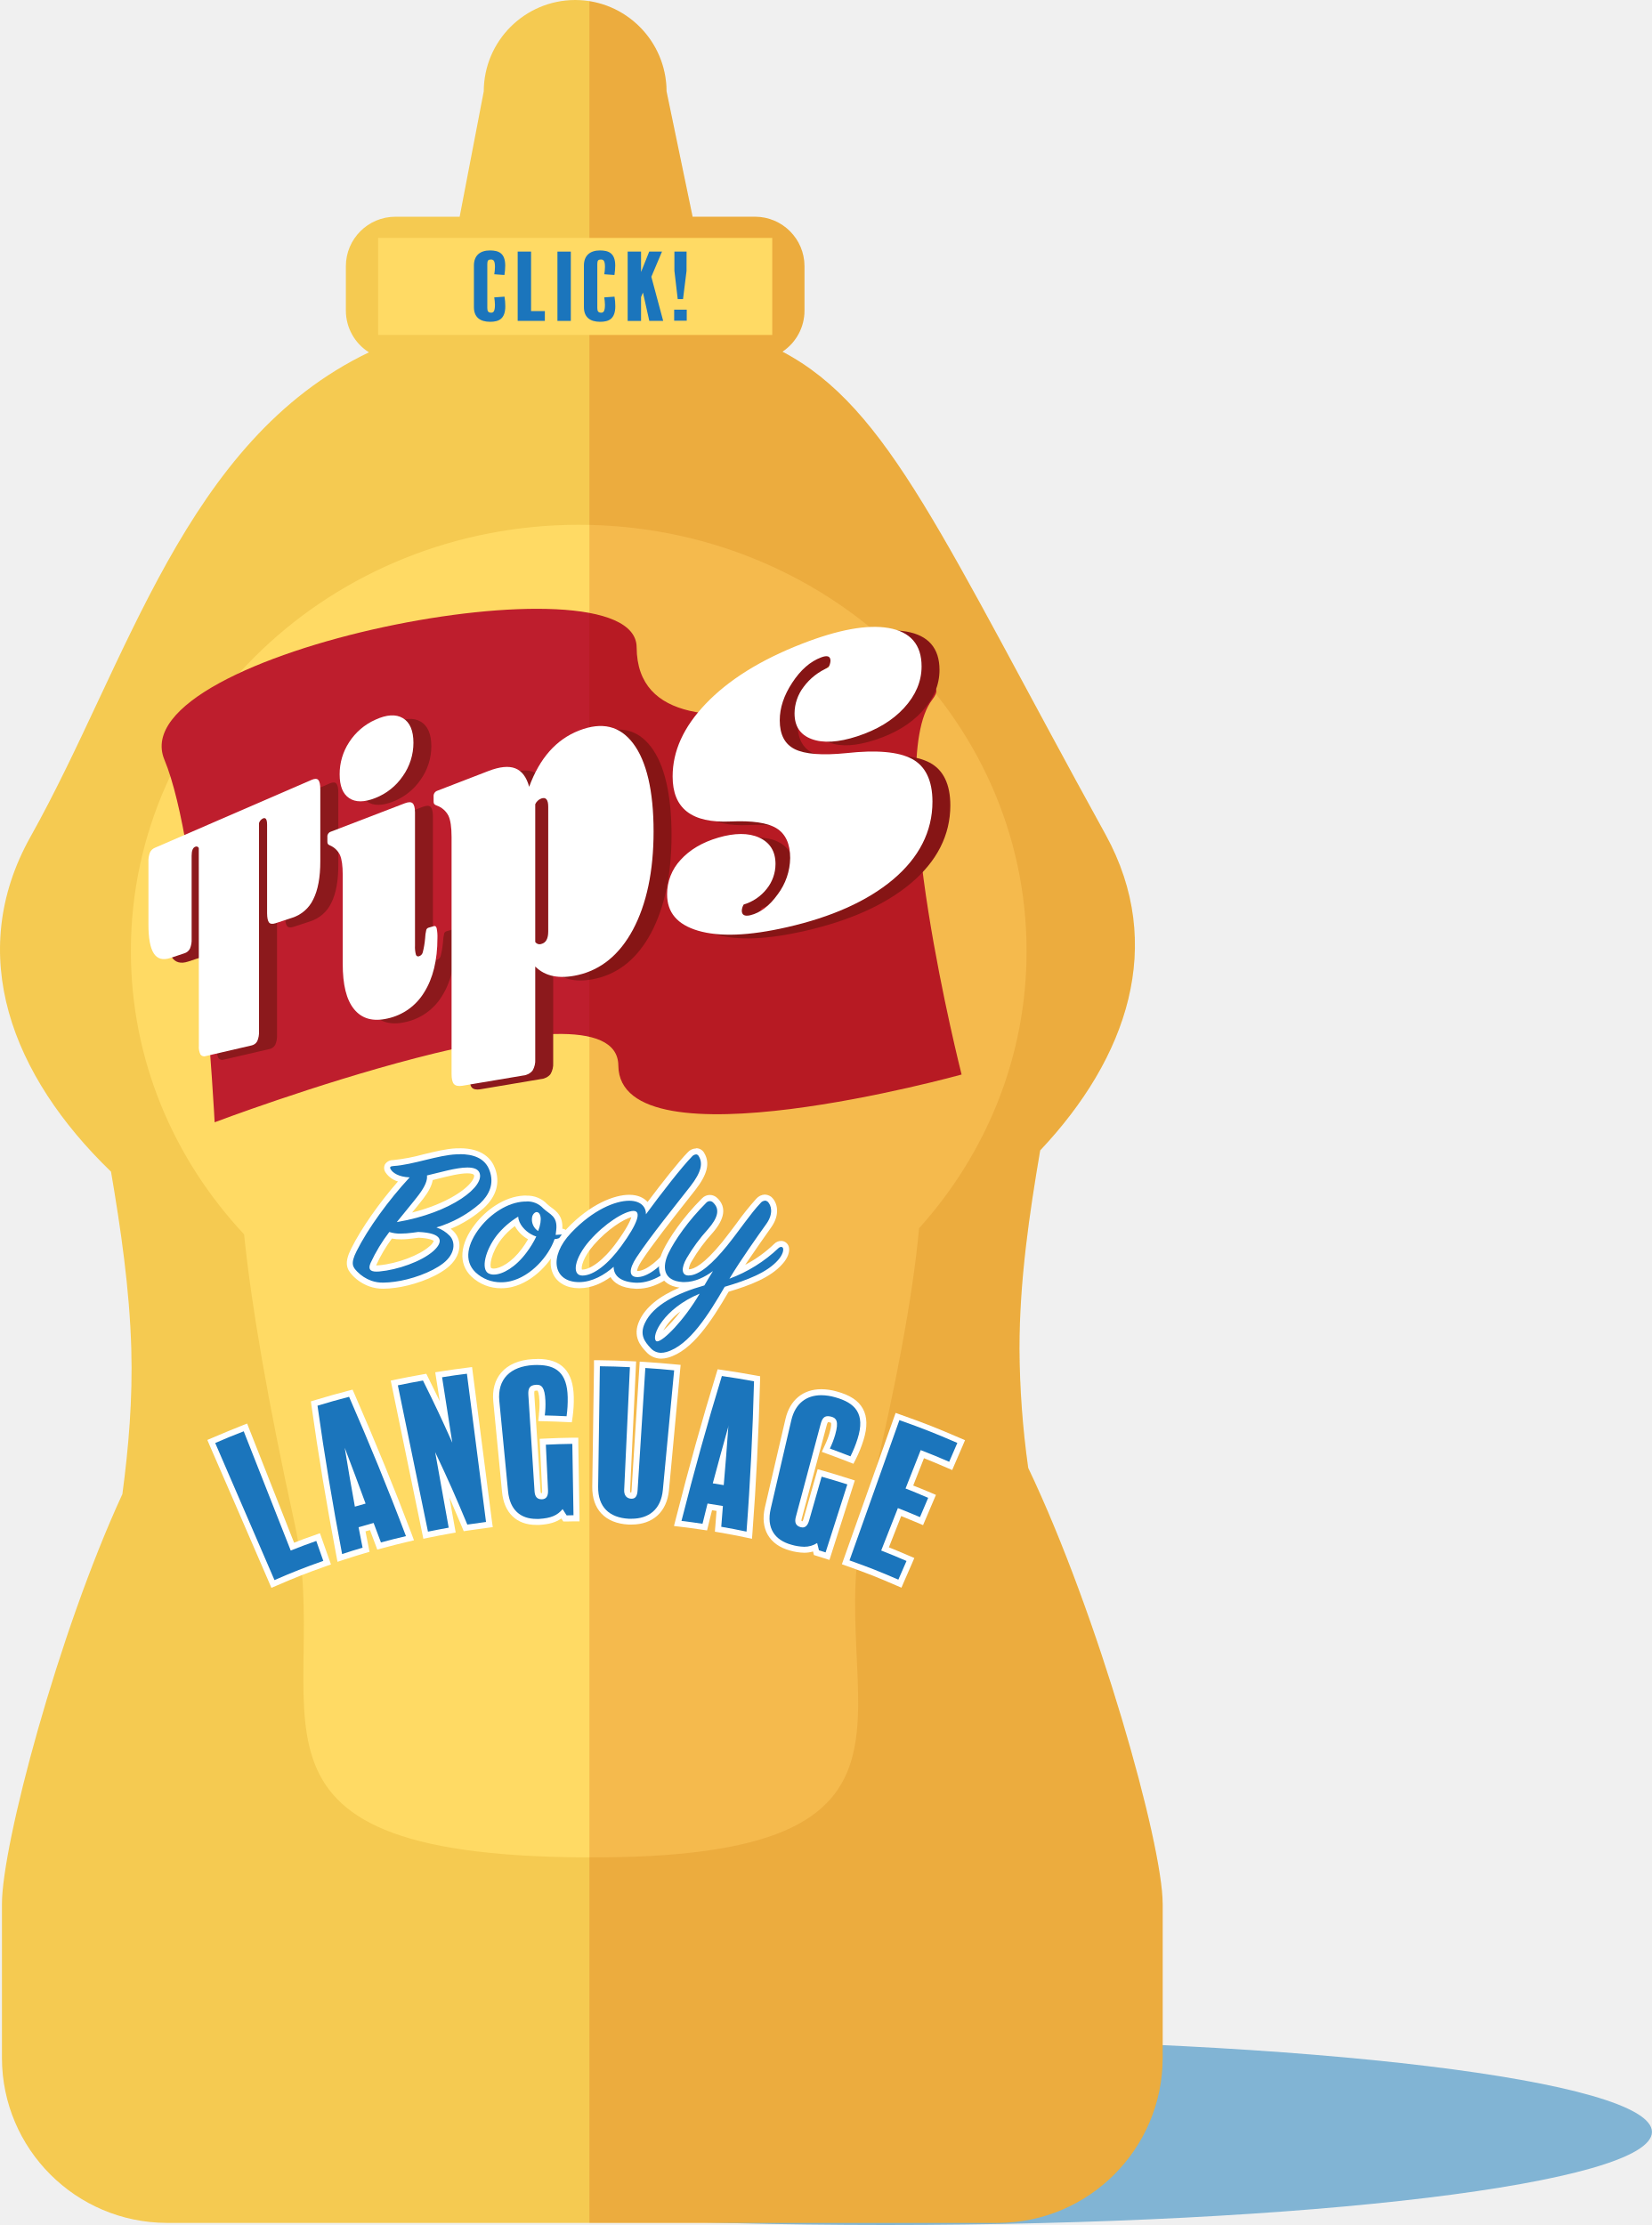
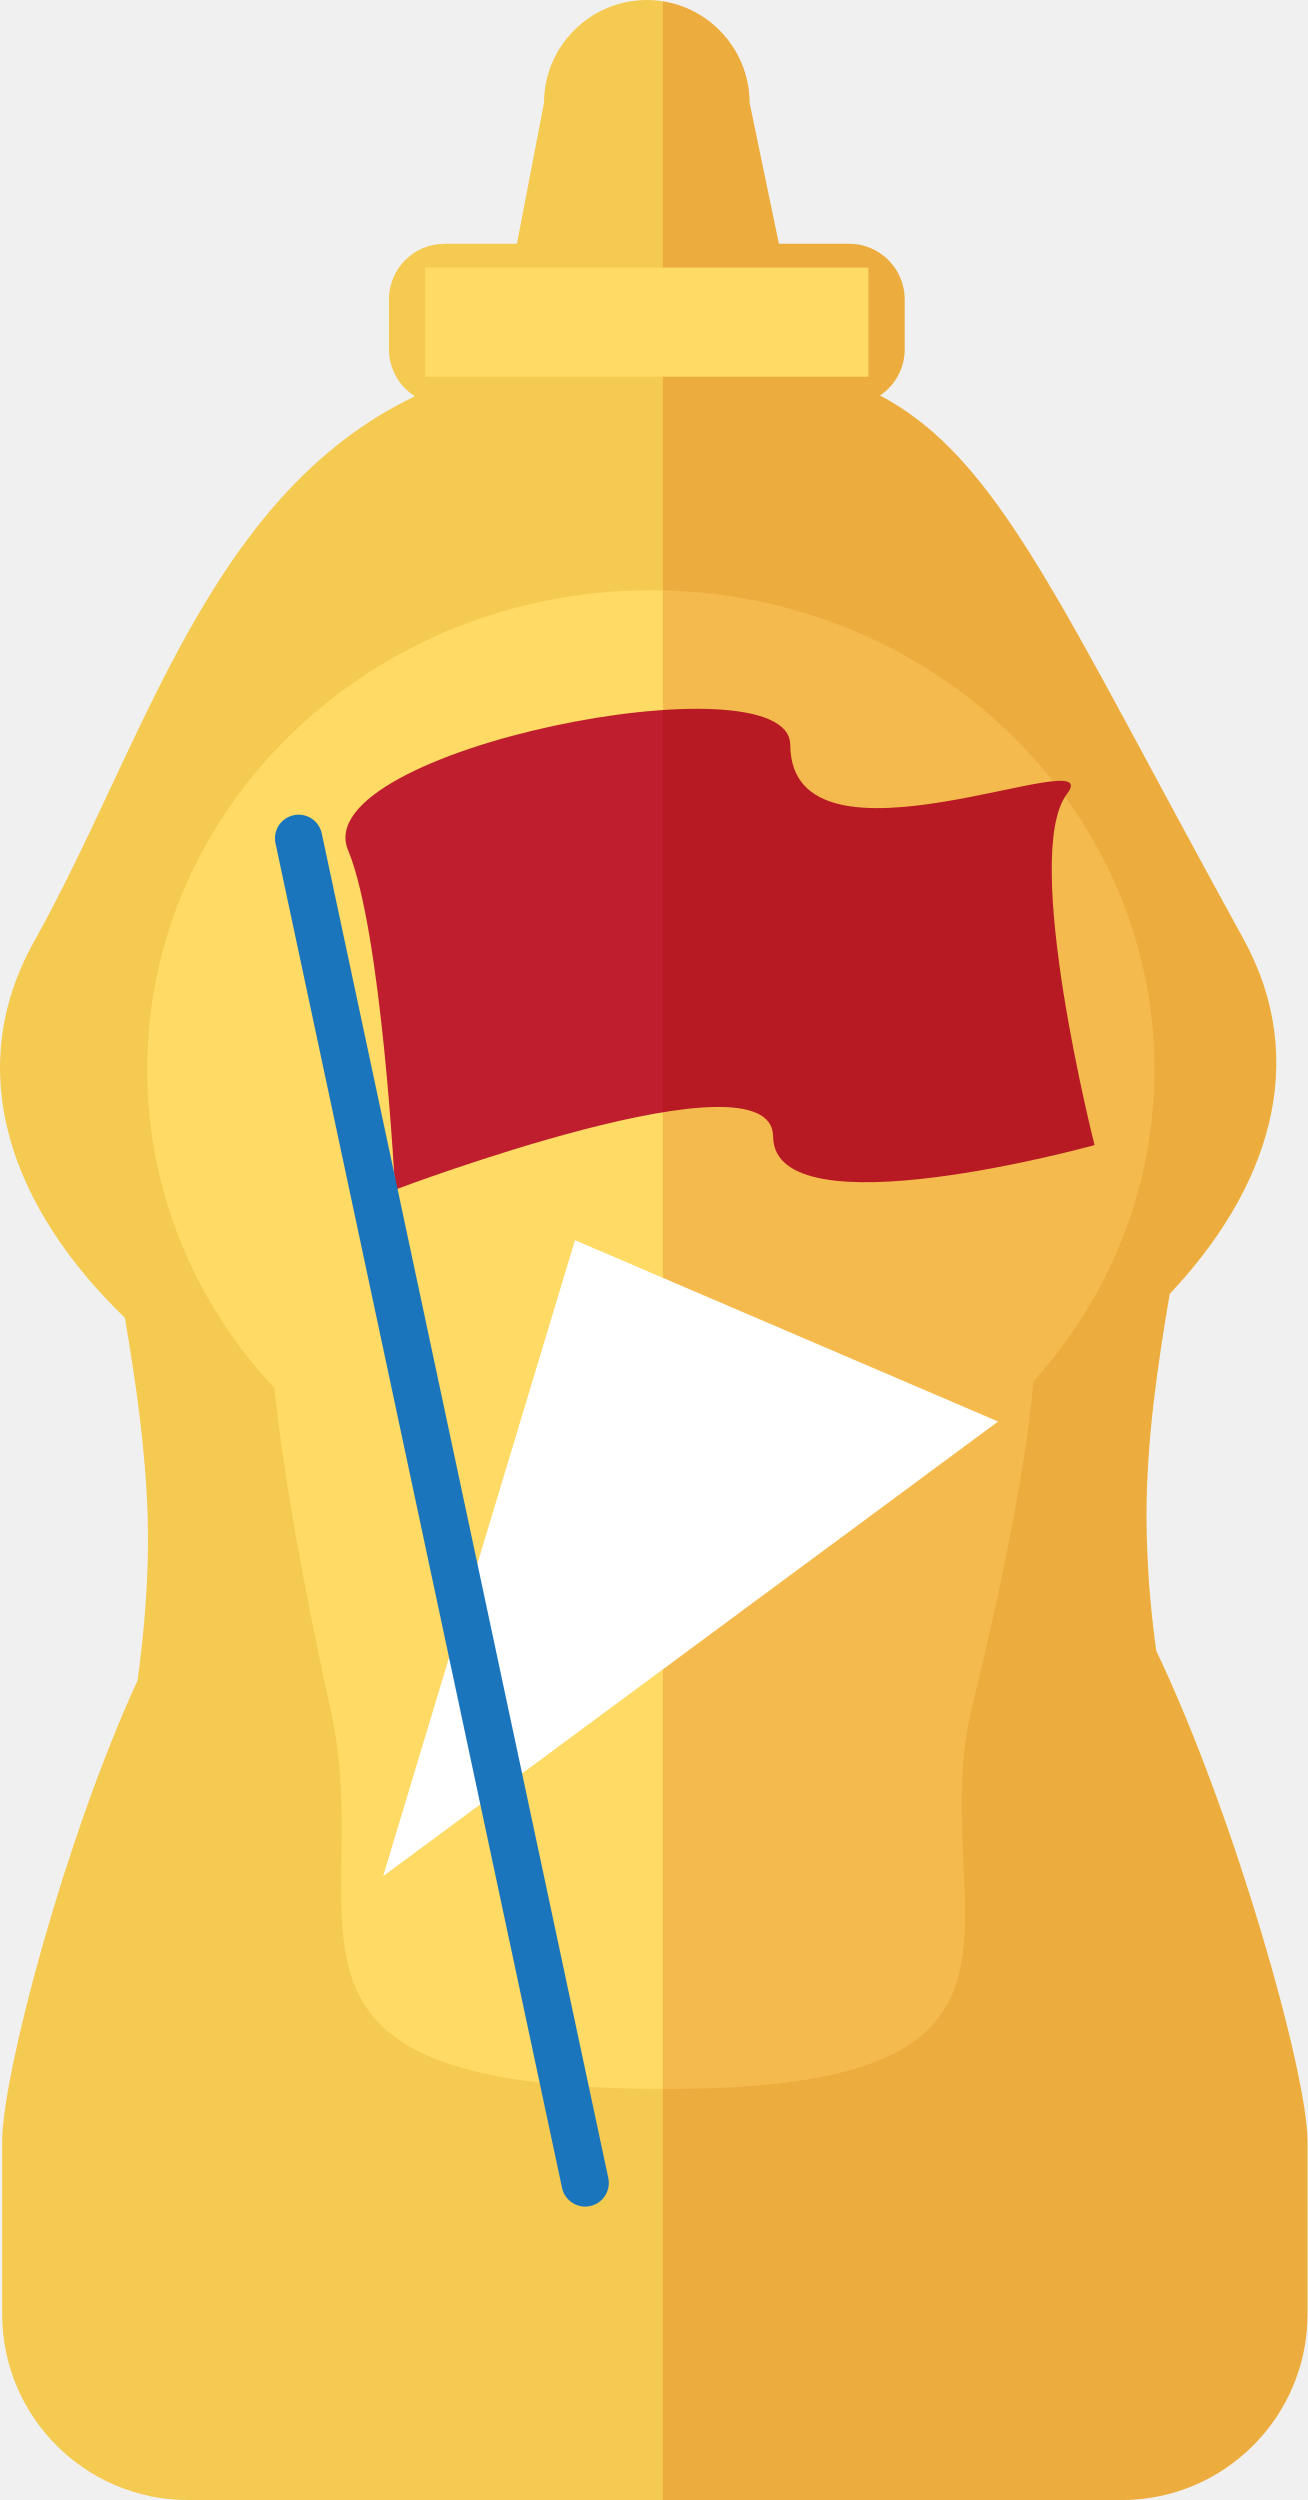
- <svg xmlns="http://www.w3.org/2000/svg" viewBox="0 0 706.88 952.18">
+ <svg xmlns="http://www.w3.org/2000/svg" viewBox="0 0 497.55 951.27">
  <defs>
-     <style>.cls-1{isolation:isolate;}.cls-2{fill:#81b4d4;}.cls-3{fill:#fff;}.cls-4{fill:#f5ca51;}.cls-5{fill:#ffda64;}.cls-6{fill:#be1e2d;}.cls-7{fill:#8c191c;}.cls-8{fill:#da7127;opacity:0.27;mix-blend-mode:multiply;}.cls-9{fill:#1b75bc;}</style>
+     <style>.cls-1{isolation:isolate;}.cls-2{fill:#fff;}.cls-3{fill:#f5ca51;}.cls-4{fill:#ffda64;}.cls-5{fill:#be1e2d;}.cls-6{fill:#da7127;opacity:0.27;mix-blend-mode:multiply;}.cls-7{fill:#1b75bc;}</style>
  </defs>
  <g class="cls-1">
    <g id="Layer_2" data-name="Layer 2">
      <g id="Layer_7" data-name="Layer 7">
-         <ellipse class="cls-2" cx="379.03" cy="912.35" rx="327.85" ry="39.83" />
-         <path class="cls-3" d="M237.71,122.66a357.79,357.79,0,0,0-52.85,70.87C178.43,204.88,172,218.07,178,231c5.23,11.33,17,18,27.43,23.77,52.69,29.25,110.39,48,163.34,76.75,12.72,6.9,25.65,14.12,37.12,23,10,7.73,19.92,17.67,23,30.32,6.59,26.63-21.67,43.16-42.9,50-29.55,9.47-61.26,12.54-92.13,9.87a227.63,227.63,0,0,1-46.34-8.77c-13.62-4.13-26.46-10.72-32.59-24.3-5.8-12.85-6.09-28.31-5.34-42.15A169.72,169.72,0,0,1,218,326.32c9.25-28.47,24.5-54.67,41.24-79.33,4.07-6,8.26-11.91,12.51-17.78,2.42-3.34-3.13-6.53-5.52-3.23-34.45,47.6-68.78,104.28-62.58,165.53,1.3,12.89,4.78,26.16,14.2,35.59,9.64,9.64,23.29,13.92,36.17,17.22a247.21,247.21,0,0,0,94.86,5.26c25.63-3.53,56-9.87,74.92-29.11,7.91-8,13-18.73,12.32-30.18-.72-12.46-7.67-23.33-16.27-32-9.89-10-22-17.42-34-24.5-13.25-7.8-26.93-14.86-40.79-21.5-28.38-13.58-57.57-25.36-86.24-38.28-14.32-6.46-28.52-13.2-42.4-20.58-11.57-6.15-28-13.13-33.16-26.26-3.09-7.9-.29-16.25,3.3-23.45s7.75-14,12-20.71a345,345,0,0,1,28.24-38.73q7.43-8.82,15.43-17.14c2.84-3-1.67-7.5-4.52-4.52Z" />
-         <path class="cls-4" d="M440,628.19a379.33,379.33,0,0,1-3.75-51c0-29.28,4.26-57.86,8.86-84.89,37.41-39.65,53.85-88.06,28-135.11C403.53,231,380.47,174.53,334.82,150.5a21.15,21.15,0,0,0,9.42-17.56V113.88a21.19,21.19,0,0,0-21.13-21.13H296.37L285.22,39.09A39.21,39.21,0,0,0,246.13,0h0A39.21,39.21,0,0,0,207,39.09L196.69,92.75H169.14A21.19,21.19,0,0,0,148,113.88v19.07a21.14,21.14,0,0,0,9.87,17.83C78.94,188.59,54.82,283.47,13.1,358-15.13,408.37,5,460.39,47.51,501.42c4.13,24.34,7.91,49.8,8.67,75.79.63,21.6-1.17,42.4-3.81,62.18C24.88,699,.83,789.47.83,814.82v65.95a70.72,70.72,0,0,0,70.51,70.51H427a70.72,70.72,0,0,0,70.51-70.51V814.82C497.55,789,469.9,690.89,440,628.19Z" />
-         <path class="cls-5" d="M393.28,525.62c28.68-31.89,46-73.31,46-118.59,0-100.76-85.8-182.44-191.63-182.44S56,306.27,56,407c0,46.54,18.31,89,48.44,121.22,3.11,30.3,10,70.74,21.69,124,17,77.75-37.84,141.58,123.59,142.64C415.34,796,350.92,726.65,369.9,649.36,383.21,595.14,390.56,555,393.28,525.62Z" />
-         <path class="cls-6" d="M411.47,459.84S265,500.52,264.59,456c-.34-41-172.75,24.28-172.75,24.28s-6-118-21.49-155.17c-19.2-46.17,201.83-89.11,202.07-48.1.37,64.56,145.85-3,126.5,22.4C377.7,327.16,411.47,459.84,411.47,459.84Z" />
-         <path class="cls-7" d="M92.73,364.44a1.11,1.11,0,0,0-1.55-.53q-1.54.64-1.54,3.86v35.54a9.51,9.51,0,0,1-.72,4.19,3.94,3.94,0,0,1-2.41,2l-6,2c-3.22,1.06-5.57.39-7.09-2S71.2,403,71.2,397V370.46a10.32,10.32,0,0,1,.63-4.07A4,4,0,0,1,74,364.34l67.1-29.08q2-.86,2.83.08t.84,4v30.79q0,10.27-3,16.25a15,15,0,0,1-9,7.9l-7.16,2.35q-2,.65-2.79-.33t-.82-3.94V354.47q0-3.43-1.74-2.71a3.33,3.33,0,0,0-1.72,2v89a9.62,9.62,0,0,1-.76,4.36,3.66,3.66,0,0,1-2.56,1.83l-19.39,4.5a2,2,0,0,1-2.34-.63,7.38,7.38,0,0,1-.69-3.81Z" />
-         <path class="cls-7" d="M180.85,345.3c1.62-.62,2.75-.62,3.39,0s1,1.94,1,3.92v56.93a12.51,12.51,0,0,0,.39,3.92,1,1,0,0,0,1.3.7,2.35,2.35,0,0,0,1.63-1.67,36.62,36.62,0,0,0,1-5.91,19.78,19.78,0,0,1,.52-3.77,1.49,1.49,0,0,1,1.05-.92l2.25-.65c.53-.15.91.16,1.13.92a17.51,17.51,0,0,1,.33,4.18c0,9.5-1.91,17.28-5.69,23.28a24.29,24.29,0,0,1-15.67,11.16c-6.3,1.44-11,.08-14.32-4s-4.85-10.52-4.85-19.47V376q0-5.8-1.16-8.45a8.3,8.3,0,0,0-4.23-4.12,1.94,1.94,0,0,1-1-.7,2.33,2.33,0,0,1-.17-1v-2a2.09,2.09,0,0,1,1.36-2.16ZM153,332.89a24.8,24.8,0,0,1,4.06-13.74,25.84,25.84,0,0,1,11.22-9.64c4.83-2.21,8.76-2.46,11.75-.69s4.54,5.31,4.54,10.55A24.64,24.64,0,0,1,180,333.64,25.45,25.45,0,0,1,168.28,343c-4.75,1.89-8.47,1.9-11.22.05S153,337.85,153,332.89Z" />
-         <path class="cls-7" d="M216.68,331.48c4.82-1.86,8.67-2.25,11.49-1.14s4.83,3.75,5.94,7.9c4.49-12.22,11.55-20.27,21.37-24.09s17.43-2,23.13,5.53,8.74,20.25,8.74,37.69c0,17-3,31.08-8.82,42-5.76,10.71-13.65,17.15-23.53,19.41-8,1.83-14.07.59-18.29-3.64V454.8a8.47,8.47,0,0,1-1.15,4.87,5.85,5.85,0,0,1-4,2.1l-26,4.38c-1.75.29-3,0-3.65-.74s-1-2.2-1-4.23V359.71q0-6.3-1.36-9.13a9,9,0,0,0-5-4.33,2.17,2.17,0,0,1-1.13-.73,2.32,2.32,0,0,1-.2-1.08v-2.13a2.35,2.35,0,0,1,1.6-2.39Zm25.59,15.34q0-4.62-2.95-3.58a4.62,4.62,0,0,0-2.61,2.45v58.94a2.24,2.24,0,0,0,2.61.86c2-.5,2.95-2.29,2.95-5.37Z" />
-         <path class="cls-7" d="M339.51,371.27a17,17,0,0,1-3.71,10.59,19.66,19.66,0,0,1-9.91,6.76,5.73,5.73,0,0,0-.8,2.59c0,1.89,1.2,2.54,3.6,2q6.48-1.56,11.76-8.94a26.44,26.44,0,0,0,5.34-15.54c0-6.12-2-10.37-5.86-12.75s-10.43-3.31-19.59-2.9c-16.76.8-24.85-5.62-24.85-19.25,0-10.84,4.64-21.13,14.11-31.06,9.73-10.2,23.34-18.78,41.28-25.76,15.41-6,27.86-8.32,37-6.73,9.37,1.63,14.14,7.11,14.14,16.42,0,6.42-2.52,12.37-7.5,17.79s-11.64,9.4-20.07,12.15c-8.1,2.64-14.58,3-19.51,1.15s-7.28-5.5-7.28-11a18.79,18.79,0,0,1,3.83-11.16,25.22,25.22,0,0,1,10.64-8.34,6.54,6.54,0,0,0,.88-2.85q0-3-4-1.48-7,2.62-12.36,10.82c-3.57,5.41-5.35,10.76-5.35,16.1,0,6.08,2.12,10.19,6.41,12.34s11.66,2.76,22.15,1.7c12.8-1.41,22.21-.61,28,2.47s8.79,9.24,8.79,18.28c0,12.76-5.76,24-17,33.42-11,9.19-26.18,15.94-45.14,20.27-16.43,3.76-29,4.2-38.15,1.52-8.89-2.62-13.25-7.78-13.25-15.54a21.39,21.39,0,0,1,5.78-14.74c3.91-4.34,9.28-7.53,16.18-9.55s12.88-2.09,17.46,0S339.51,365.8,339.51,371.27Z" />
-         <path class="cls-8" d="M436.21,577.2c0-29.28,4.26-57.86,8.86-84.89,37.41-39.65,53.85-88.06,28-135.11C403.53,231,380.47,174.53,334.82,150.5a21.15,21.15,0,0,0,9.42-17.56V113.88a21.19,21.19,0,0,0-21.13-21.13H296.37L285.22,39.09a39.24,39.24,0,0,0-33-38.61V951.27H427a70.72,70.72,0,0,0,70.51-70.51V814.82c0-25.82-27.66-123.92-57.59-186.63A379.33,379.33,0,0,1,436.21,577.2Z" />
-         <path class="cls-3" d="M85.06,362.91a1.11,1.11,0,0,0-1.55-.53Q82,363,82,366.24v35.54a9.51,9.51,0,0,1-.72,4.19,3.94,3.94,0,0,1-2.41,2l-6,2c-3.22,1.06-5.57.39-7.09-2s-2.26-6.48-2.26-12.39V368.92a10.32,10.32,0,0,1,.63-4.07,4,4,0,0,1,2.14-2.05l67.1-29.08q2-.86,2.83.08t.84,4v30.79q0,10.27-3,16.25a15,15,0,0,1-9,7.9l-7.16,2.35q-2,.65-2.79-.33t-.82-3.94V352.94q0-3.43-1.74-2.71a3.33,3.33,0,0,0-1.72,2v89a9.62,9.62,0,0,1-.76,4.36,3.66,3.66,0,0,1-2.56,1.83l-19.39,4.5a2,2,0,0,1-2.34-.63,7.38,7.38,0,0,1-.69-3.81Z" />
-         <path class="cls-3" d="M173.19,343.77c1.62-.62,2.75-.62,3.39,0s1,1.94,1,3.92v56.93a12.51,12.51,0,0,0,.39,3.92,1,1,0,0,0,1.3.7,2.35,2.35,0,0,0,1.63-1.67,36.62,36.62,0,0,0,1-5.91,19.78,19.78,0,0,1,.52-3.77,1.49,1.49,0,0,1,1.05-.92l2.25-.65c.53-.15.91.16,1.13.92a17.51,17.51,0,0,1,.33,4.18c0,9.5-1.91,17.28-5.69,23.28a24.29,24.29,0,0,1-15.67,11.16c-6.3,1.44-11,.08-14.32-4s-4.85-10.52-4.85-19.47v-38q0-5.8-1.16-8.45a8.3,8.3,0,0,0-4.23-4.12,1.94,1.94,0,0,1-1-.7,2.33,2.33,0,0,1-.17-1v-2a2.09,2.09,0,0,1,1.36-2.16Zm-27.85-12.41a24.8,24.8,0,0,1,4.06-13.74A25.84,25.84,0,0,1,160.62,308c4.83-2.21,8.76-2.46,11.75-.69s4.54,5.31,4.54,10.55a24.64,24.64,0,0,1-4.54,14.27,25.45,25.45,0,0,1-11.75,9.37c-4.75,1.89-8.47,1.9-11.22.05S145.34,336.32,145.34,331.36Z" />
-         <path class="cls-3" d="M209,329.95c4.82-1.86,8.67-2.25,11.49-1.14s4.83,3.75,5.94,7.9c4.49-12.22,11.55-20.27,21.37-24.09s17.43-2,23.13,5.53,8.74,20.25,8.74,37.69c0,17-3,31.08-8.82,42-5.76,10.71-13.65,17.15-23.53,19.41-8,1.83-14.07.59-18.29-3.64v39.68a8.47,8.47,0,0,1-1.15,4.87,5.85,5.85,0,0,1-4,2.1l-26,4.38c-1.75.29-3,0-3.65-.74s-1-2.2-1-4.23V358.18q0-6.3-1.36-9.13a9,9,0,0,0-5-4.33,2.17,2.17,0,0,1-1.13-.73,2.32,2.32,0,0,1-.2-1.08v-2.13a2.35,2.35,0,0,1,1.6-2.39Zm25.59,15.34q0-4.62-2.95-3.58a4.62,4.62,0,0,0-2.61,2.45V403.1a2.24,2.24,0,0,0,2.61.86c2-.5,2.95-2.29,2.95-5.37Z" />
-         <path class="cls-3" d="M331.84,369.74a17,17,0,0,1-3.71,10.59,19.66,19.66,0,0,1-9.91,6.76,5.73,5.73,0,0,0-.8,2.59c0,1.89,1.2,2.54,3.6,2q6.48-1.56,11.76-8.94a26.44,26.44,0,0,0,5.34-15.54c0-6.12-2-10.37-5.86-12.75s-10.43-3.31-19.59-2.9c-16.76.8-24.85-5.62-24.85-19.25,0-10.84,4.64-21.13,14.11-31.06,9.73-10.2,23.34-18.78,41.28-25.76,15.41-6,27.86-8.32,37-6.73,9.37,1.63,14.14,7.11,14.14,16.42,0,6.42-2.52,12.37-7.5,17.79s-11.64,9.4-20.07,12.15c-8.1,2.64-14.58,3-19.51,1.15s-7.28-5.5-7.28-11A18.79,18.79,0,0,1,343.85,294a25.22,25.22,0,0,1,10.64-8.34,6.54,6.54,0,0,0,.88-2.85q0-3-4-1.48-7,2.62-12.36,10.82c-3.57,5.41-5.35,10.76-5.35,16.1,0,6.08,2.12,10.19,6.41,12.34s11.66,2.76,22.15,1.7c12.8-1.41,22.21-.61,28,2.47S399,334,399,343.08c0,12.76-5.76,24-17,33.42-11,9.19-26.18,15.94-45.14,20.27-16.43,3.76-29,4.2-38.15,1.52-8.89-2.62-13.25-7.78-13.25-15.54A21.39,21.39,0,0,1,291.22,368c3.91-4.34,9.28-7.53,16.18-9.55s12.88-2.09,17.46,0S331.84,364.27,331.84,369.74Z" />
-         <path class="cls-9" d="M164,550.16a16,16,0,0,1-5.54-.88,17.3,17.3,0,0,1-6.56-4.25c-2.19-2.31-3.41-4.26-.46-10.16,4.44-8.93,12.63-20.49,21.22-30-3.48-.65-5.62-2.26-6.53-3.75a2.15,2.15,0,0,1-.27-2.21,2.84,2.84,0,0,1,2.47-1.19,80.82,80.82,0,0,0,13.22-2.5c4.74-1.16,9.64-2.36,13.81-2.54q.7,0,1.4,0c7.32,0,12,2.62,13.9,7.78,2.08,5.56.53,11-4.49,15.64a49.65,49.65,0,0,1-16,9.4,14.79,14.79,0,0,1,3.19,2.53,7.29,7.29,0,0,1,1.92,5.64c-.21,2.87-1.92,5.69-4.79,7.95-5.72,4.48-15.13,7.39-21.45,8.2A38.42,38.42,0,0,1,164,550.16Zm3.12-21.51a66.89,66.89,0,0,0-7.29,12.24c-.56,1.28-.36,1.62-.35,1.62s.24.34,1.7.34q.53,0,1.17-.06c7-.62,17.19-3.93,22.23-8.39,1.71-1.53,2.56-2.92,2.27-3.72-.16-.46-1.21-2-7.78-2.23-1.66.25-3.33.42-4.94.59-.92.07-1.77.11-2.55.11A18.05,18.05,0,0,1,167.14,528.65ZM184,504c-.13,2.24-1.38,4.86-3.86,8.13-1.37,1.82-3.11,3.94-4.94,6.18L173,521c16.44-3.37,27.94-10.47,30.63-15.82a3.25,3.25,0,0,0,.3-3c-.47-.88-1.8-1.34-3.94-1.34-3.48,0-8.43,1.24-12.79,2.34Z" />
-         <path class="cls-3" d="M196.77,493.92c5.57,0,10.71,1.57,12.69,6.94,2.14,5.72-.12,10.5-4.16,14.26a50,50,0,0,1-18.56,10.16,14,14,0,0,1,5.71,3.59c2.5,2.65,2.38,7.68-2.74,11.7s-14.16,7.09-20.82,7.94a37.63,37.63,0,0,1-4.88.38,14.69,14.69,0,0,1-5.12-.81,16.05,16.05,0,0,1-6.07-3.93c-1.78-1.88-3-3.24-.24-8.71,4.76-9.56,13.8-22,22.72-31.59-4.76-.17-7.26-2-8.09-3.41-.59-.94-.24-1.37,1.19-1.45,8.33-.51,19-4.7,27-5l1.34,0m-26.92,29C193.4,519,208,507.44,205.06,501.63c-.8-1.49-2.65-2-5.07-2-4.8,0-11.84,2.15-17.29,3.4.24,1.88-.6,4.44-3.57,8.37-2.38,3.16-5.83,7.17-9.28,11.52m1.74,5a14.82,14.82,0,0,1-5-.7,70.17,70.17,0,0,0-8,13.23c-1.15,2.62-.28,3.73,2.53,3.73q.58,0,1.28-.06c7.61-.68,17.84-4.18,23-8.71,4.4-3.93,4.4-7.77-6.42-8.2-1.67.26-3.33.43-5,.6q-1.31.1-2.42.1m25.18-36.49h0q-.72,0-1.45,0c-4.29.18-9.26,1.4-14.06,2.57a79.94,79.94,0,0,1-13,2.47,4,4,0,0,0-3.53,1.88,3.39,3.39,0,0,0,.34,3.49,9.52,9.52,0,0,0,5.25,3.77c-8.14,9.29-15.76,20.19-20,28.72-3,6-2.14,8.64.67,11.61a18.6,18.6,0,0,0,7.06,4.57,17.22,17.22,0,0,0,6,1,39.7,39.7,0,0,0,5.21-.4c6.48-.83,16.15-3.83,22.06-8.46,3.16-2.48,5-5.63,5.28-8.86a8.56,8.56,0,0,0-2.26-6.6,16.05,16.05,0,0,0-1.44-1.34A49.84,49.84,0,0,0,207,517c5.45-5.06,7.11-10.95,4.83-17-1.45-3.92-5.24-8.61-15.09-8.61ZM185.16,505l2.34-.58c4.29-1.08,9.16-2.3,12.48-2.3,1.81,0,2.65.37,2.82.69.25.48-.09,1.32-.32,1.77-2,4-11.27,10.62-26.14,14.32,1.79-2.18,3.47-4.24,4.82-6,2.3-3,3.61-5.59,4-7.86Zm-13.58,25.37c.82,0,1.7,0,2.62-.11h.06c1.58-.16,3.22-.33,4.88-.58,4.77.22,6.17,1.12,6.47,1.37a6,6,0,0,1-1.88,2.35c-4.33,3.83-13.77,7.38-21.49,8.07-.39,0-.74.05-1.05.05h-.25l.06-.15a63,63,0,0,1,6.68-11.33,20.73,20.73,0,0,0,3.9.33Z" />
-         <path class="cls-9" d="M214.42,550a17,17,0,0,1-11.78-4.58c-5.27-5-4.6-12.8,1.77-20.93,5.23-6.71,13-11.26,19.86-11.59l1,0a10.29,10.29,0,0,1,8,3.29,18.22,18.22,0,0,0,1.86,1.51c2.22,1.64,4.74,3.5,4.11,8.95,0,.15,0,.28-.06.41.28,0,.59,0,.93,0a1.69,1.69,0,0,1,1.21,3.08,6.61,6.61,0,0,1-3.13,1.33c-2.81,7.29-10.38,15.88-19.43,18.08A18.88,18.88,0,0,1,214.42,550Zm6.4-27.31a32.72,32.72,0,0,0-7.25,6.7c-3.84,5-5.35,10.25-4.86,12.87a2.07,2.07,0,0,0,.82,1.48,3.44,3.44,0,0,0,1.74.4c3.16,0,8.4-2.77,13-8.95a41.33,41.33,0,0,0,3.42-5.38,12.7,12.7,0,0,1-1.15-.61A12.57,12.57,0,0,1,220.82,522.69Zm8.78-2.74c-.12,0-.5.32-.69,1.11a4.15,4.15,0,0,0,.78,3.41,8,8,0,0,0,.31-3.68A1.45,1.45,0,0,0,229.6,519.94Z" />
-         <path class="cls-3" d="M225.27,514.16a9.08,9.08,0,0,1,7.15,2.93c2.74,2.65,6.31,3.24,5.59,9.39-.12.68-.12,1.28-.24,2,.71,0,1.43-.17,2.38-.17s.83.43.36.85a5.78,5.78,0,0,1-3.21,1.11c-2.5,7.26-10,15.88-18.8,18a17.65,17.65,0,0,1-4.09.48,15.72,15.72,0,0,1-10.9-4.24c-5.23-5-3.45-12.38,1.9-19.21,4.52-5.81,11.78-10.76,18.92-11.1l.94,0m5,12.66c1-2.65,1.31-4.78,1-6.32-.28-1.27-.93-1.84-1.62-1.84s-1.63.76-1.95,2.09a5.89,5.89,0,0,0,2.62,6.06m-19,18.6c3.75,0,9.34-3.17,14-9.46a39.86,39.86,0,0,0,4.16-6.83,10.09,10.09,0,0,1-2.26-1c-2.5-1.37-5.35-4.35-5.47-7.51a34.73,34.73,0,0,0-9.16,8c-5,6.49-6.78,14.34-3.69,16.22a4.7,4.7,0,0,0,2.41.58m14-33.81-1.06,0c-8.74.42-16.48,6.51-20.82,12.08-6.82,8.7-7.43,17.16-1.64,22.64a18.27,18.27,0,0,0,12.66,4.94,20.14,20.14,0,0,0,4.68-.55c9.21-2.23,16.94-10.76,20.06-18.21a7.42,7.42,0,0,0,3-1.43l0,0,0,0a3.06,3.06,0,0,0,1-3.43,3,3,0,0,0-2.56-1.86c.29-5.4-2.47-7.43-4.71-9.09a17,17,0,0,1-1.74-1.4,11.56,11.56,0,0,0-8.93-3.64Zm-14,31.25a2.24,2.24,0,0,1-1.11-.23c-.81-.63-.23-6.42,4.42-12.46a30.37,30.37,0,0,1,5.69-5.51,14.39,14.39,0,0,0,5.65,5.66h0a41.51,41.51,0,0,1-2.7,4.09c-4.3,5.8-9.22,8.44-12,8.44Z" />
-         <path class="cls-9" d="M272.81,550.21h-.58c-7.14-.28-9.64-3.23-10.48-5.7-3.18,2.48-8.17,5.44-13.86,5.44-4.92,0-8.63-2.07-10.18-5.67-2.09-4.89.13-11.62,5.8-17.58,9.89-10.43,19.81-14.14,25.79-14.14A9,9,0,0,1,276,515a6.22,6.22,0,0,1,1.13,1.64C283.48,508,291.34,498,295.27,494a3.63,3.63,0,0,1,2.54-1.25,2.68,2.68,0,0,1,2.36,1.54c2.18,3.69,1,8.1-3.81,14.28-1.18,1.51-2.6,3.32-4.17,5.31-6,7.57-14.16,17.95-18.85,25.08-2.09,3.22-2.4,5.15-2,5.83.21.39.88.48,1.4.48h.22c4.4-.15,10.61-5.77,14.48-11.24a2.61,2.61,0,0,1,2.07-1.13,2.34,2.34,0,0,1,1.93,1.05c.85,1.37.79,4.16-.94,6.74C287.3,545.3,280,550.21,272.81,550.21Zm-1.69-30.74c-3,0-11.19,4.71-17.86,12.37-4.43,5.06-6.2,10.08-5.34,12,.15.33.43.71,1.31.73h0c4.25,0,10.38-4.78,15.71-12.19,7.83-10.75,6.65-12.82,6.63-12.84a.73.73,0,0,0-.39-.08l-.06-1.28Z" />
-         <path class="cls-3" d="M297.81,494a1.41,1.41,0,0,1,1.23.86c1.67,2.82,1.31,6.49-3.69,12.89-5.71,7.34-17.13,21.43-23.08,30.48-3.14,4.84-3.32,8.29.44,8.29H273c4.88-.17,11.3-5.89,15.47-11.78a1.33,1.33,0,0,1,1-.59,1.07,1.07,0,0,1,.88.5c.48.77.59,3-1,5.29-3.12,4.57-10.19,9-16.6,9h-.53c-6.43-.26-9.64-2.82-9.64-6.83-3.81,3.41-9.16,6.57-14.75,6.57-11.06,0-13.21-10.84-3.45-21.09,9.4-9.9,18.92-13.74,24.87-13.74,4.88,0,7.26,2.65,7.14,5.81,6.42-8.79,15.47-20.4,19.75-24.76a2.43,2.43,0,0,1,1.62-.86m-48.5,51.83c4.75,0,11.11-5,16.66-12.72,6.9-9.48,8.68-14.85,5.23-14.94h-.09c-3.74,0-12.34,5.35-18.83,12.81s-7.73,14.77-3.09,14.85h.12m48.5-54.39h0a4.83,4.83,0,0,0-3.44,1.62c-3.76,3.82-11,13-17.22,21.29l-.28-.3c-1.22-1.27-3.53-2.78-7.58-2.78-6.25,0-16.55,3.82-26.72,14.54-6,6.33-8.34,13.6-6,19,1.76,4.1,5.89,6.44,11.35,6.44s10.05-2.41,13.38-4.77c1.4,2.38,4.43,4.76,10.91,5h.64c7.67,0,15.36-5.2,18.71-10.09,2.06-3.07,2.07-6.39,1-8.08l0-.06,0-.06a3.6,3.6,0,0,0-3-1.6,3.88,3.88,0,0,0-3,1.58l0,0,0,0c-4.23,6-10,10.58-13.47,10.7h-.43c0-.54.35-1.87,1.95-4.33,4.65-7.08,12.81-17.42,18.77-25,1.57-2,3-3.8,4.18-5.32,5.17-6.63,6.38-11.48,3.9-15.72a3.91,3.91,0,0,0-3.46-2.16Zm-48.76,51.81c-.41-1,.48-5.24,5.16-10.6,5.72-6.56,12.7-11,16-11.8-.41,1.41-1.78,4.57-6.28,10.74-5.8,8.06-11.51,11.67-14.59,11.67h-.07l-.19,0Z" />
-         <path class="cls-9" d="M282.86,580.16a7.26,7.26,0,0,1-5.45-2.52c-2.06-2.21-5.49-5.91-2.61-12,3.29-7.09,12-12.7,25.78-16.68l.71-1.2a18.91,18.91,0,0,1-8.4,2.13l-.82,0c-3.83-.23-6.47-1.53-7.84-3.88-1.52-2.6-1.28-6.27.7-10.33,2.37-4.95,8.1-13.67,16.43-21.95a3.26,3.26,0,0,1,4.79,0c5,4.81-.42,11-2.21,13.09a72.72,72.72,0,0,0-9,12.25c-1.52,2.68-1.66,4.38-1.31,5,.06.1.2.38.87.42h.24c3.59,0,8.75-4.1,15.35-12.17,2-2.5,4.06-5.23,6-7.88a121.33,121.33,0,0,1,8.43-10.55,3.88,3.88,0,0,1,2.72-1.4,3.43,3.43,0,0,1,1.87.61l.1.06.08.08c2.24,2.06,3.1,6.46-.3,11.24-3.28,4.55-9,12.67-13.68,20a58,58,0,0,0,17-11.34,2.83,2.83,0,0,1,2-.83,2.11,2.11,0,0,1,2.08,1.57c.4,1.28-.19,3.7-2.43,6.15-5,5.72-14,9-22.94,11.66-7.44,12.75-15.55,25.31-25.49,28.06A10.14,10.14,0,0,1,282.86,580.16ZM296,556.61c-9.29,4.91-13.37,11.42-14.26,14.48a4.28,4.28,0,0,0-.22,1.58C283.57,571.86,290,565.8,296,556.61Z" />
-         <path class="cls-3" d="M327.24,513.78a2.2,2.2,0,0,1,1.18.4c1.67,1.54,2.62,5.21-.48,9.56-3.57,5-10.83,15.2-15.82,23.48a61.62,61.62,0,0,0,21.06-13.15,1.54,1.54,0,0,1,1.05-.46.83.83,0,0,1,.85.63c.24.77-.12,2.73-2.14,5-4.64,5.29-13,8.54-22.84,11.44-6.66,11.44-15.11,25.18-25,27.92a8.86,8.86,0,0,1-2.26.33,6,6,0,0,1-4.52-2.12c-2.38-2.56-4.76-5.55-2.38-10.59,3.57-7.68,13.68-12.81,25.46-16.13,1.19-2,2.38-4.1,3.69-6.15-3.49,2.59-7.73,4.72-12.21,4.72l-.75,0c-8.57-.51-8.8-6.74-6.07-12.38,2.62-5.46,8.45-13.91,16.18-21.6a2.13,2.13,0,0,1,1.49-.67,2.07,2.07,0,0,1,1.48.67c2.85,2.73,2.14,6.32-2.26,11.35a73.81,73.81,0,0,0-9.16,12.46c-2.38,4.18-2.14,7.17.59,7.34h.32c4.59,0,10.41-5.38,16.34-12.64,5.12-6.32,10.23-14,14.4-18.35a2.59,2.59,0,0,1,1.79-1M299.4,553.62c-15.47,6.4-20.82,18.1-18.68,20.23a.65.65,0,0,0,.49.18c2.53,0,11.37-8.82,18.19-20.42m27.85-42.4a5.18,5.18,0,0,0-3.64,1.78,122.13,122.13,0,0,0-8.54,10.68c-2,2.64-4,5.36-6,7.84-7.88,9.65-12.15,11.69-14.34,11.7a8.45,8.45,0,0,1,1.3-3.53,71.57,71.57,0,0,1,8.87-12.05c5.31-6.08,6-11.08,2.12-14.85a4.61,4.61,0,0,0-3.28-1.41,4.69,4.69,0,0,0-3.29,1.41c-8.45,8.4-14.27,17.27-16.69,22.31-2.16,4.45-2.39,8.54-.64,11.53,1,1.73,3.15,3.83,7.65,4.4-8.77,3.73-14.52,8.44-17.13,14.07-3.25,6.87.7,11.12,2.83,13.4a8.6,8.6,0,0,0,6.39,2.94,11.35,11.35,0,0,0,2.92-.42c10.32-2.85,18.52-15.4,26-28.22,9-2.69,17.92-6,23.07-11.92,2.22-2.44,3.28-5.33,2.67-7.36a3.4,3.4,0,0,0-3.3-2.46,4.08,4.08,0,0,0-2.87,1.21,54.4,54.4,0,0,1-12.47,9C323,535.15,327.33,529,330,525.24c3.86-5.43,2.77-10.51.14-12.94l-.17-.15-.19-.12a4.73,4.73,0,0,0-2.55-.81Zm-43.43,58.2a27.19,27.19,0,0,1,7.36-8.18,64.72,64.72,0,0,1-7.36,8.18Z" />
-         <path class="cls-9" d="M90.41,616.86l1.17-.51c4.88-2.11,7.28-3.1,12.23-5.05l1.19-.47,20.12,51.05c3.63-1.42,5.78-2.22,9.79-3.65l1.21-.43L140,668.75l-1.2.43c-8.48,3-12.56,4.62-20.81,8.19l-1.17.51Z" />
-         <path class="cls-3" d="M104.28,612.49l20.12,51.05c4.35-1.72,6.54-2.54,10.94-4.1l3,8.53c-8.44,3-12.62,4.64-20.89,8.22L92.09,617.53c4.85-2.1,7.29-3.11,12.19-5m1.44-3.32-2.38.94c-5,2-7.37,3-12.27,5.07l-2.35,1,1,2.35L99.91,642l15.22,35.16,1,2.35,2.35-1c8.22-3.56,12.29-5.16,20.73-8.16l2.41-.86-.86-2.41-3-8.53-.86-2.41-2.41.86c-3.53,1.25-5.69,2-8.64,3.2l-.8-2-18.38-46.64-.94-2.38Z" />
-         <path class="cls-9" d="M145.13,665.3c-4.27-22.59-7.72-43.38-10.54-63.57l-.15-1.09,1-.32c5.42-1.63,8.08-2.38,13.56-3.82l1.06-.28.44,1c9.2,21.12,17.17,40.65,24.36,59.69l.51,1.36-1.42.33c-4.31,1-6.4,1.55-10.66,2.7l-1.12.3-.41-1.09c-1.1-3-1.72-4.6-2.73-7.26-1.53.42-2.65.74-4.18,1.19.54,2.79.88,4.51,1.5,7.61l.23,1.14-1.12.33c-3.53,1-5.24,1.58-8.73,2.73l-1.38.45Zm5.79-33c.57,3.32,1.16,6.66,1.93,10.91l1.91-.54C153.27,638.57,152.1,635.39,150.93,632.25Z" />
-         <path class="cls-3" d="M149.37,597.74c8.58,19.68,16.76,39.55,24.34,59.64-4.29,1-6.43,1.56-10.7,2.71-1.25-3.34-1.88-5-3.14-8.35-2.58.71-3.87,1.07-6.44,1.83.68,3.5,1,5.26,1.72,8.76-3.52,1-5.27,1.59-8.76,2.74-4-21.08-7.56-42.26-10.53-63.51,5.38-1.62,8.09-2.38,13.51-3.8m2.47,47c1.84-.54,2.76-.8,4.6-1.31-3.52-9.57-5.3-14.35-8.93-23.88,1.66,10.09,2.53,15.13,4.34,25.18m-1-50.06-2.12.56c-5.49,1.44-8.16,2.19-13.6,3.83l-2.1.63.3,2.17c2.82,20.21,6.27,41,10.55,63.63l.54,2.86,2.77-.91c3.48-1.14,5.18-1.67,8.7-2.71l2.23-.66-.45-2.29c-.53-2.65-.85-4.29-1.27-6.46l1.92-.54c.78,2.06,1.37,3.63,2.31,6.16l.81,2.18,2.25-.61c4.25-1.15,6.33-1.68,10.62-2.69l2.83-.67-1-2.72c-7.2-19.06-15.17-38.61-24.39-59.75l-.88-2Z" />
-         <path class="cls-9" d="M168.74,591.86l1.25-.26c4.32-.89,6.44-1.3,10.78-2.07l.94-.17.43.86c3.67,7.4,6,12.18,8.69,18.06l-3.11-19.93,1.26-.2c4.23-.66,6.33-1,10.65-1.52l1.27-.16,8.5,65.93-1.27.16c-3.21.41-4.76.63-7.92,1.12l-1,.15-.38-.92c-3.82-9.17-6.29-14.88-9.61-22.09l4.27,24-1.26.22c-3.58.64-5.31,1-8.83,1.7l-1.25.26Z" />
-         <path class="cls-3" d="M199.8,587.92l8.17,63.4c-3.18.41-4.77.63-8,1.12-5.2-12.47-7.95-18.67-13.76-31L192,653.76c-3.55.63-5.33,1-8.87,1.7l-12.89-62.61c4.29-.88,6.44-1.3,10.75-2.06,5.25,10.57,7.76,15.89,12.55,26.6l-4.37-28c4.24-.66,6.37-1,10.62-1.51m2.21-2.86-2.54.33c-4.3.55-6.4.85-10.69,1.52l-2.53.39.39,2.53,1.54,9.83c-1.43-3-3-6.13-4.9-10l-.85-1.72-1.89.33c-4.36.77-6.48,1.18-10.82,2.07l-2.51.52.52,2.51L180.64,656l.52,2.51,2.51-.52c3.53-.73,5.26-1.06,8.8-1.69l2.52-.45-.45-2.52L192.3,640.8c1.62,3.72,3.29,7.66,5.36,12.62l.77,1.85,2-.3c3.17-.48,4.71-.7,7.89-1.11l2.54-.33L210.5,651l-8.17-63.4-.33-2.54Z" />
-         <path class="cls-9" d="M229.51,651.32c-7.71,0-12.6-4.73-13.39-13l-3.74-38.67c-.44-4.59.62-8.53,3.09-11.41,2.72-3.18,7.08-5,12.61-5.34q1-.06,1.88-.06c9.47,0,14,4.77,14.19,15a51.66,51.66,0,0,1-.49,8.36l-.17,1.15-1.16-.06c-3.71-.18-5.54-.25-9.3-.34l-1.38,0,.18-1.71a34.12,34.12,0,0,0,.23-5.8c-.25-5.57-1.56-5.57-2.33-5.57h-.26a2.59,2.59,0,0,0-1.76.55,3.77,3.77,0,0,0-.38,2.53l2.64,41.09c.13,2.1.87,2.27,1.75,2.27h.22c.46,0,1.4-.08,1.29-2.45l-1-20.85,1.28-.06c4.57-.22,6.8-.29,11.37-.36l1.28,0,.54,33.1-1.28,0-2.93.06-.73,0-1.21-1.92c-2.29,2.14-5.2,3.12-9.81,3.4Q230.11,651.32,229.51,651.32Z" />
-         <path class="cls-3" d="M230,584.15c7.82,0,12.7,3.27,12.92,13.77a50.64,50.64,0,0,1-.48,8.15c-3.73-.18-5.59-.25-9.33-.34a36.68,36.68,0,0,0,.27-6.33c-.26-5.73-1.68-6.79-3.61-6.79h-.33c-2.86.16-3.54,1.54-3.35,4.44l2.64,41.09c.15,2.29,1.06,3.47,3,3.47H232c1.75-.1,2.61-1.38,2.5-3.79l-.93-19.57c4.53-.21,6.79-.29,11.33-.36l.5,30.55-2.94.06c-.68-1.08-1-1.62-1.72-2.69-2.23,2.72-5,3.89-10.07,4.2-.39,0-.77,0-1.15,0-6.71,0-11.34-3.76-12.12-11.81l-3.74-38.67c-.91-9.42,4.85-14.8,14.5-15.35q.93-.05,1.81-.05m0-2.56c-.62,0-1.28,0-2,.06-5.88.33-10.55,2.33-13.5,5.78-2.7,3.15-3.87,7.42-3.39,12.37l3.74,38.67c.87,9,6.21,14.13,14.67,14.13.43,0,.86,0,1.3,0,4.14-.25,7.09-1.09,9.42-2.77l.05.08.78,1.23,1.45,0,2.92-.06,2.56,0,0-2.56L247.7,633l-.25-15.18,0-2.56-2.56,0c-4.53.07-6.88.15-11.41.36l-2.55.12.12,2.55.47,9.92.46,9.65a3.42,3.42,0,0,1-.08,1.11h-.15a1.45,1.45,0,0,1-.27,0,3,3,0,0,1-.2-1.05l-2.64-41.09a4.75,4.75,0,0,1,.07-1.58,3,3,0,0,1,.87-.14h.19l.24,0c.13.16.66,1,.82,4.34a32.65,32.65,0,0,1-.22,5.61l0,.34-.29,2.75,2.77.07c3.73.09,5.54.16,9.27.34l2.32.11.34-2.29a53.05,53.05,0,0,0,.5-8.57c-.23-11-5.29-16.27-15.47-16.27Z" />
-         <path class="cls-9" d="M270.22,651.19q-.61,0-1.24,0c-9.36-.51-14.43-5.85-14.3-15l.76-52.74,1.28,0c5.19.07,7.71.15,12.88.39l1.28.06-2.51,53.77c-.1,2.12,1,2.43,1.8,2.47h.13c.39,0,1.12,0,1.27-2.39l3.39-53.64,1.28.08c5,.32,7.4.51,12.37,1l1.27.12-4.95,52.43C284.11,646.27,278.75,651.19,270.22,651.19Z" />
-         <path class="cls-3" d="M256.7,584.68c5.14.07,7.71.15,12.84.39l-2.45,52.49c-.11,2.4,1.08,3.7,3,3.81h.2c1.62,0,2.39-1.19,2.54-3.58l3.31-52.36c4.93.31,7.4.51,12.33,1l-4.83,51.16c-.79,8.4-6.05,12.35-13.43,12.35q-.58,0-1.17,0c-8.23-.45-13.22-4.94-13.09-13.74l.74-51.46m-2.52-2.59,0,2.56V585l-.74,51.1c-.14,9.84,5.51,15.79,15.51,16.33.44,0,.88,0,1.31,0,9.14,0,15.11-5.48,16-14.67L291,586.65l.24-2.55-2.55-.24c-5-.47-7.41-.66-12.41-1l-2.55-.16-.16,2.55-3.31,52.36a5.1,5.1,0,0,1-.18,1.18c-.3,0-.5-.17-.45-1.13l.17-3.63,2.28-48.86.12-2.55-2.55-.12c-5.19-.24-7.73-.32-12.92-.39l-2.56,0Z" />
-         <path class="cls-9" d="M319.18,656.71c-4.3-.9-6.42-1.3-10.77-2.06l-1.15-.2.09-1.16c.25-3.15.39-4.9.61-7.73-1.55-.26-2.69-.45-4.25-.69-.69,2.75-1.11,4.46-1.86,7.52l-.28,1.13-1.15-.17c-3.62-.54-5.38-.78-9-1.22L290,652l.36-1.41c5.67-22.29,11.33-42.59,17.3-62.06l.32-1,1.09.16c5.58.82,8.29,1.26,13.81,2.27l1.08.2,0,1.1c-.62,23-1.67,44.1-3.22,64.39L320.6,657Zm-10.61-22.65c.36-4.26.64-7.61.91-10.93-.88,3.22-1.75,6.48-2.84,10.61Z" />
-         <path class="cls-3" d="M308.88,588.86c5.52.81,8.28,1.26,13.77,2.26-.57,21.46-1.58,42.92-3.21,64.33-4.31-.9-6.48-1.31-10.81-2.07.29-3.56.43-5.34.7-8.89-2.62-.45-3.94-.66-6.57-1.06-.87,3.46-1.3,5.19-2.15,8.66-3.6-.54-5.4-.78-9-1.22,5.29-20.79,11-41.49,17.28-62m2.87,21.27C309,620,307.65,624.91,305,634.79c1.88.29,2.82.44,4.69.76.87-10.16,1.28-15.24,2-25.41M307.08,586l-.64,2.1c-6,19.49-11.64,39.81-17.32,62.12l-.72,2.82,2.89.35c3.61.44,5.36.68,8.95,1.21l2.31.34.56-2.27c.64-2.62,1-4.25,1.58-6.39l1.92.31c-.17,2.2-.3,3.87-.52,6.56l-.19,2.32,2.3.4c4.32.75,6.43,1.16,10.73,2.05l2.85.59.22-2.9c1.55-20.3,2.6-41.38,3.22-64.45l.06-2.19-2.16-.39c-5.55-1-8.27-1.46-13.86-2.28l-2.17-.32Z" />
-         <path class="cls-9" d="M352.84,665.56l-2.83-.89-.69-.21-.55-2.22a11.29,11.29,0,0,1-4.72,1,22,22,0,0,1-5.76-.9c-8.21-2.23-11.79-8.4-9.8-16.95l8.8-37.84c1.76-7.57,6.77-11.73,14.12-11.73a23.55,23.55,0,0,1,6.21.9c5.38,1.48,8.7,3.66,10.44,6.85s1.78,7.28.14,12.51a50.67,50.67,0,0,1-3.15,7.76l-.53,1-1.08-.42c-3.49-1.37-5.22-2-8.79-3.32l-1.3-.47.73-1.6a33.91,33.91,0,0,0,2.06-5.4c1-3.4.8-4.8.48-5.38-.14-.25-.38-.51-1.19-.73a4.62,4.62,0,0,0-1.19-.19c-.54,0-1.21,0-1.85,2.42l-10.63,39.78c-.57,2.12.16,2.5,1.17,2.78a1.82,1.82,0,0,0,.48.07c.66,0,1.18-.66,1.55-2l5.73-20.07,1.23.35c4.44,1.27,6.59,1.92,11,3.33l1.22.39L354.06,666Z" />
-         <path class="cls-3" d="M351.41,597.07a22.22,22.22,0,0,1,5.87.86c8.64,2.38,13.09,7,9.7,17.74a50.26,50.26,0,0,1-3.06,7.56c-3.51-1.38-5.28-2-8.82-3.33a36.52,36.52,0,0,0,2.28-5.91c1.67-5.82.44-7.13-1.6-7.7a5.81,5.81,0,0,0-1.53-.24c-1.69,0-2.5,1.15-3.09,3.37L340.53,649.2c-.62,2.33,0,3.76,2.07,4.35a3.07,3.07,0,0,0,.82.12c1.29,0,2.23-1,2.78-2.9l5.38-18.84c4.4,1.26,6.59,1.92,11,3.31l-9.3,29.1-2.84-.89c-.31-1.24-.46-1.86-.78-3.11a10.07,10.07,0,0,1-5.55,1.59,20.94,20.94,0,0,1-5.42-.86c-7.14-1.94-10.83-7.09-8.89-15.42l8.8-37.84c1.67-7.18,6.41-10.74,12.87-10.74m0-2.56c-7.88,0-13.48,4.64-15.36,12.72l-8.8,37.84c-2.13,9.17,1.87,16.07,10.71,18.47a23.19,23.19,0,0,0,6.09.95,12.84,12.84,0,0,0,3.82-.55l0,.13.35,1.4,1.38.43,2.82.89,2.44.78.78-2.44,3.46-10.84L365,636l.78-2.44-2.44-.78c-4.36-1.39-6.63-2.08-11-3.34l-2.46-.7-.7,2.46-.22.79-5.15,18.05a3.33,3.33,0,0,1-.44,1h0a1.78,1.78,0,0,1-.42-.16,2.94,2.94,0,0,1,.14-1.06l5.42-20.27,5.21-19.51a4.69,4.69,0,0,1,.57-1.47h0a3.32,3.32,0,0,1,.85.15,2,2,0,0,1,.43.16c.07.18.32,1.16-.61,4.37a32.36,32.36,0,0,1-2,5.22l-.15.33-1.15,2.52,2.61.95c3.54,1.29,5.26,1.94,8.76,3.31l2.15.84,1.06-2.06a52.68,52.68,0,0,0,3.23-8c1.75-5.57,1.68-10-.24-13.5S363.7,597,358,595.46a24.82,24.82,0,0,0-6.55-.95Z" />
-         <path class="cls-9" d="M383.9,677.22c-8.28-3.58-12.36-5.19-20.82-8.2l-1.21-.43,22.21-62.48,1.21.43c10.11,3.6,15,5.52,24.86,9.78l1.17.51-4.51,10.42-1.17-.51c-4.44-1.92-6.81-2.91-11-4.54l-5.53,14.08c3.16,1.25,5.05,2,8.52,3.51l1.18.5-4.51,10.6-1.18-.5c-3.35-1.43-5.18-2.18-8.22-3.38l-6.2,15.78c3.65,1.44,5.77,2.32,9.68,4l1.17.51-4.51,10.42Z" />
-         <path class="cls-3" d="M384.87,607.74c10,3.56,15,5.51,24.78,9.75l-3.49,8.08c-4.85-2.1-7.29-3.1-12.19-5L387.49,637c3.89,1.53,5.82,2.32,9.68,4l-3.51,8.25c-3.76-1.6-5.65-2.37-9.45-3.87l-7.14,18.16c4.35,1.71,6.52,2.61,10.83,4.47L384.41,676c-8.28-3.58-12.46-5.23-20.9-8.23l21.36-60.07m-1.55-3.27-.86,2.41-.46,1.29L361.1,667l-.86,2.41,2.41.86c8.44,3,12.51,4.6,20.74,8.17l2.35,1,1-2.35,1.75-4,1.75-4,1-2.35-2.35-1c-3.45-1.49-5.58-2.38-8.53-3.56l2.59-6.59,2.68-6.81c2.37.95,4.13,1.67,7,2.9l2.35,1,1-2.35,1.36-3.2,2.15-5.05,1-2.35-2.35-1c-3-1.29-4.86-2-7.37-3l4.6-11.7c3.43,1.36,5.75,2.33,9.73,4.06l2.35,1,1-2.35,1.84-4.25,1.65-3.82,1-2.35-2.35-1c-9.78-4.23-14.9-6.25-24.94-9.81l-2.41-.86Z" />
-         <rect class="cls-5" x="161.81" y="101.82" width="168.64" height="41.52" />
-         <path class="cls-9" d="M209.72,137.71c-4.26,0-6.93-1.93-6.93-6.28V113.6c0-4.27,2.67-6.43,6.85-6.43,3.79,0,6.55,1.19,6.55,6.51a27.29,27.29,0,0,1-.34,4l-4.35-.31a19.52,19.52,0,0,0,.3-3.16c0-2.77-.73-3.16-1.77-3.16s-1.51.38-1.51,1.89v18.87c0,1.35.39,2,1.68,2,.95,0,1.59-.58,1.59-3.39a21.81,21.81,0,0,0-.3-3.16l4.39-.31a24.42,24.42,0,0,1,.34,4.08C216.22,136.48,213.47,137.71,209.72,137.71Z" />
-         <path class="cls-9" d="M233.14,137.33H221.52V107.67h5.73v25.46h5.9Z" />
-         <path class="cls-9" d="M244.26,137.33h-5.73V107.67h5.73Z" />
-         <path class="cls-9" d="M256.79,137.71c-4.26,0-6.93-1.93-6.93-6.28V113.6c0-4.27,2.67-6.43,6.85-6.43,3.79,0,6.55,1.19,6.55,6.51a27.29,27.29,0,0,1-.34,4l-4.35-.31a19.52,19.52,0,0,0,.3-3.16c0-2.77-.73-3.16-1.77-3.16s-1.51.38-1.51,1.89v18.87c0,1.35.39,2,1.68,2,.95,0,1.59-.58,1.59-3.39a21.81,21.81,0,0,0-.3-3.16l4.39-.31a24.42,24.42,0,0,1,.34,4.08C263.29,136.48,260.53,137.71,256.79,137.71Z" />
-         <path class="cls-9" d="M283.78,137.33h-5.94l-2.71-12.13-.82,1.93v10.21h-5.73V107.67h5.73v8.74l3.49-8.74h5.47l-4.56,10.78Z" />
-         <path class="cls-9" d="M293.86,137.25h-5.38v-4.74h5.38Zm-.09-21.3L292.27,128H290l-1.42-12.13v-8.2h5.21Z" />
+         <path class="cls-2" d="M237.71,122.66a357.79,357.79,0,0,0-52.85,70.87C178.43,204.88,172,218.07,178,231c5.23,11.33,17,18,27.43,23.77,52.69,29.25,110.39,48,163.34,76.75,12.72,6.9,25.65,14.12,37.12,23,10,7.73,19.92,17.67,23,30.32,6.59,26.63-21.67,43.16-42.9,50-29.55,9.47-61.26,12.54-92.13,9.87a227.63,227.63,0,0,1-46.34-8.77c-13.62-4.13-26.46-10.72-32.59-24.3-5.8-12.85-6.09-28.31-5.34-42.15A169.72,169.72,0,0,1,218,326.32c9.25-28.47,24.5-54.67,41.24-79.33,4.07-6,8.26-11.91,12.51-17.78,2.42-3.34-3.13-6.53-5.52-3.23-34.45,47.6-68.78,104.28-62.58,165.53,1.3,12.89,4.78,26.16,14.2,35.59,9.64,9.64,23.29,13.92,36.17,17.22a247.21,247.21,0,0,0,94.86,5.26c25.63-3.53,56-9.87,74.92-29.11,7.91-8,13-18.73,12.32-30.18-.72-12.46-7.67-23.33-16.27-32-9.89-10-22-17.42-34-24.5-13.25-7.8-26.93-14.86-40.79-21.5-28.38-13.58-57.57-25.36-86.24-38.28-14.32-6.46-28.52-13.2-42.4-20.58-11.57-6.15-28-13.13-33.16-26.26-3.09-7.9-.29-16.25,3.3-23.45s7.75-14,12-20.71a345,345,0,0,1,28.24-38.73q7.43-8.82,15.43-17.14c2.84-3-1.67-7.5-4.52-4.52Z" />
+         <path class="cls-3" d="M440,628.19a379.33,379.33,0,0,1-3.75-51c0-29.28,4.26-57.86,8.86-84.89,37.41-39.65,53.85-88.06,28-135.11C403.53,231,380.47,174.53,334.82,150.5a21.15,21.15,0,0,0,9.42-17.56V113.88a21.19,21.19,0,0,0-21.13-21.13H296.37L285.22,39.09A39.21,39.21,0,0,0,246.13,0h0A39.21,39.21,0,0,0,207,39.09L196.69,92.75H169.14A21.19,21.19,0,0,0,148,113.88v19.07a21.14,21.14,0,0,0,9.87,17.83C78.94,188.59,54.82,283.47,13.1,358-15.13,408.37,5,460.39,47.51,501.42c4.13,24.34,7.91,49.8,8.67,75.79.63,21.6-1.17,42.4-3.81,62.18C24.88,699,.83,789.47.83,814.82v65.95a70.72,70.72,0,0,0,70.51,70.51H427a70.72,70.72,0,0,0,70.51-70.51V814.82C497.55,789,469.9,690.89,440,628.19Z" />
+         <path class="cls-4" d="M393.28,525.62c28.68-31.89,46-73.31,46-118.59,0-100.76-85.8-182.44-191.63-182.44S56,306.27,56,407c0,46.54,18.31,89,48.44,121.22,3.11,30.3,10,70.74,21.69,124,17,77.75-37.84,141.58,123.59,142.64C415.34,796,350.92,726.65,369.9,649.36,383.21,595.14,390.56,555,393.28,525.62Z" />
+         <path class="cls-5" d="M416.49,435.71s-122,33.87-122.31-3.24c-.28-34.15-143.84,20.22-143.84,20.22s-5-98.23-17.9-129.21c-16-38.44,168.07-74.2,168.26-40.05C301,337.19,422.15,281,406,302.08,388.37,325.23,416.49,435.71,416.49,435.71Z" />
+         <path class="cls-6" d="M436.21,577.2c0-29.28,4.26-57.86,8.86-84.89,37.41-39.65,53.85-88.06,28-135.11C403.53,231,380.47,174.53,334.82,150.5a21.15,21.15,0,0,0,9.42-17.56V113.88a21.19,21.19,0,0,0-21.13-21.13H296.37L285.22,39.09a39.24,39.24,0,0,0-33-38.61V951.27H427a70.72,70.72,0,0,0,70.51-70.51V814.82c0-25.82-27.66-123.92-57.59-186.63A379.33,379.33,0,0,1,436.21,577.2Z" />
+         <rect class="cls-4" x="161.81" y="101.82" width="168.64" height="41.52" />
+         <polygon class="cls-2" points="145.78 713.9 218.78 471.9 379.78 540.9 145.78 713.9" />
+         <rect class="cls-7" x="159.11" y="304.27" width="18" height="541.12" rx="9" ry="9" transform="translate(-116.08 47.64) rotate(-12.03)" />
      </g>
    </g>
  </g>
</svg>
